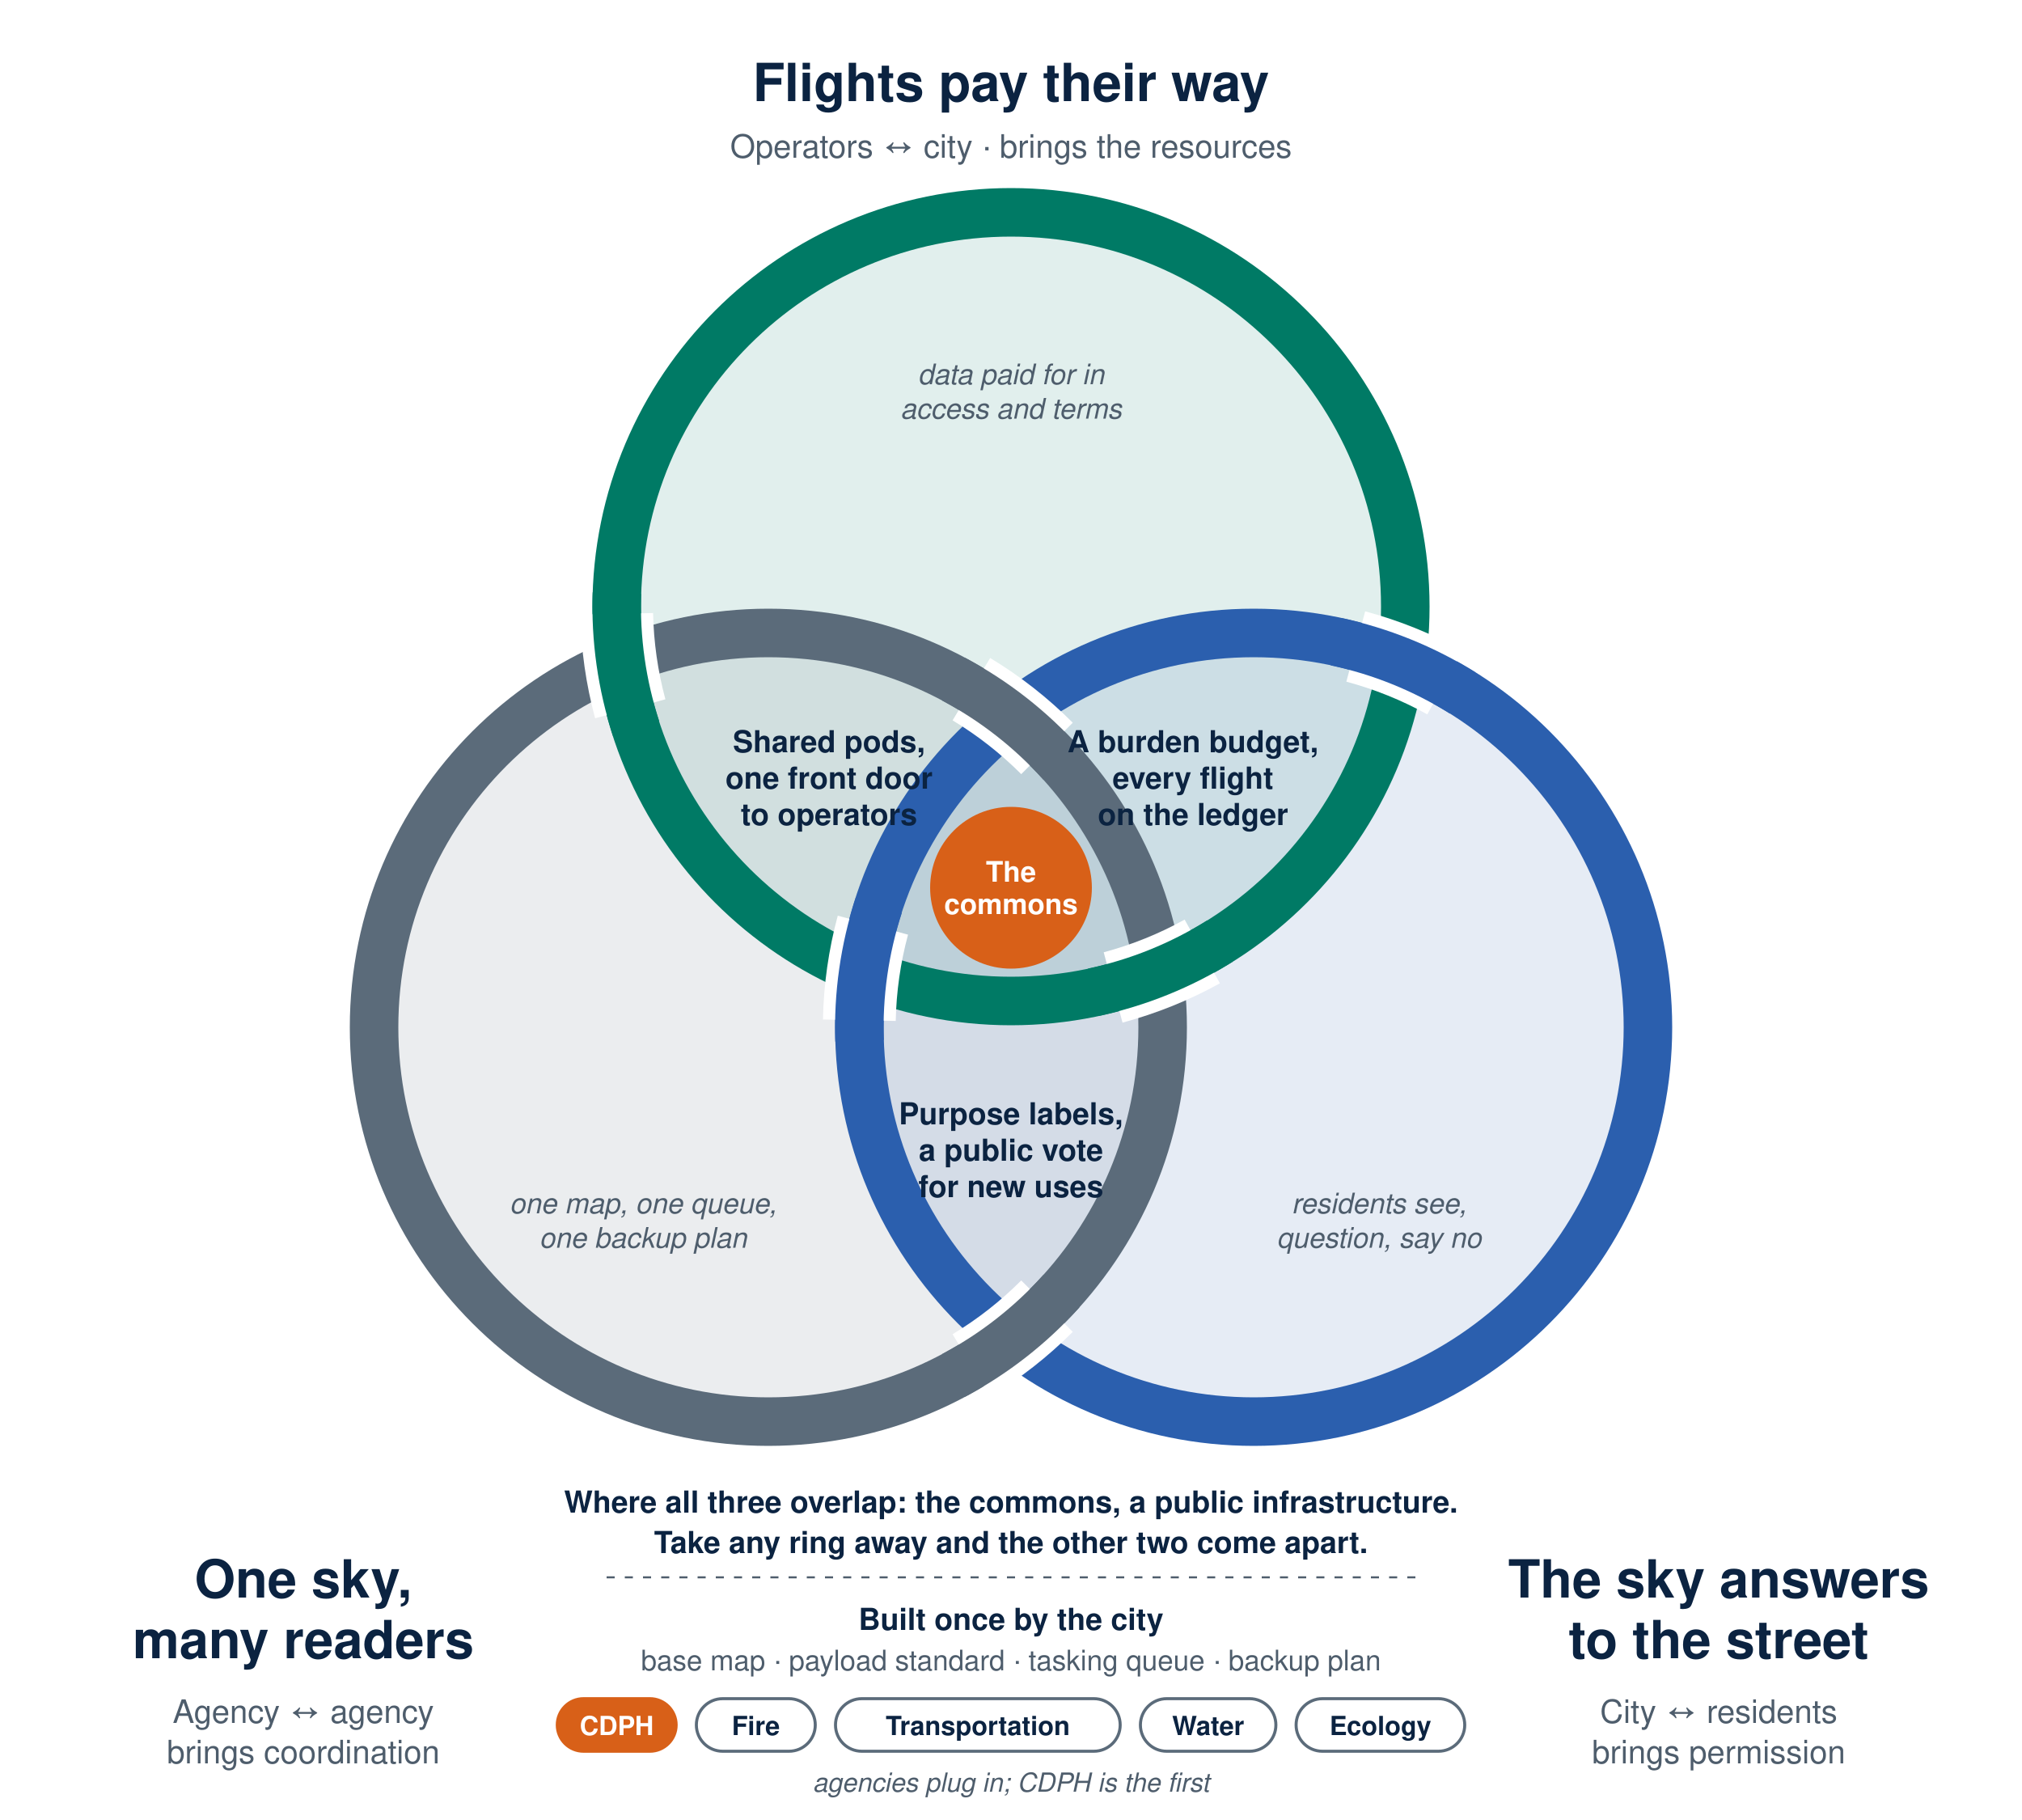
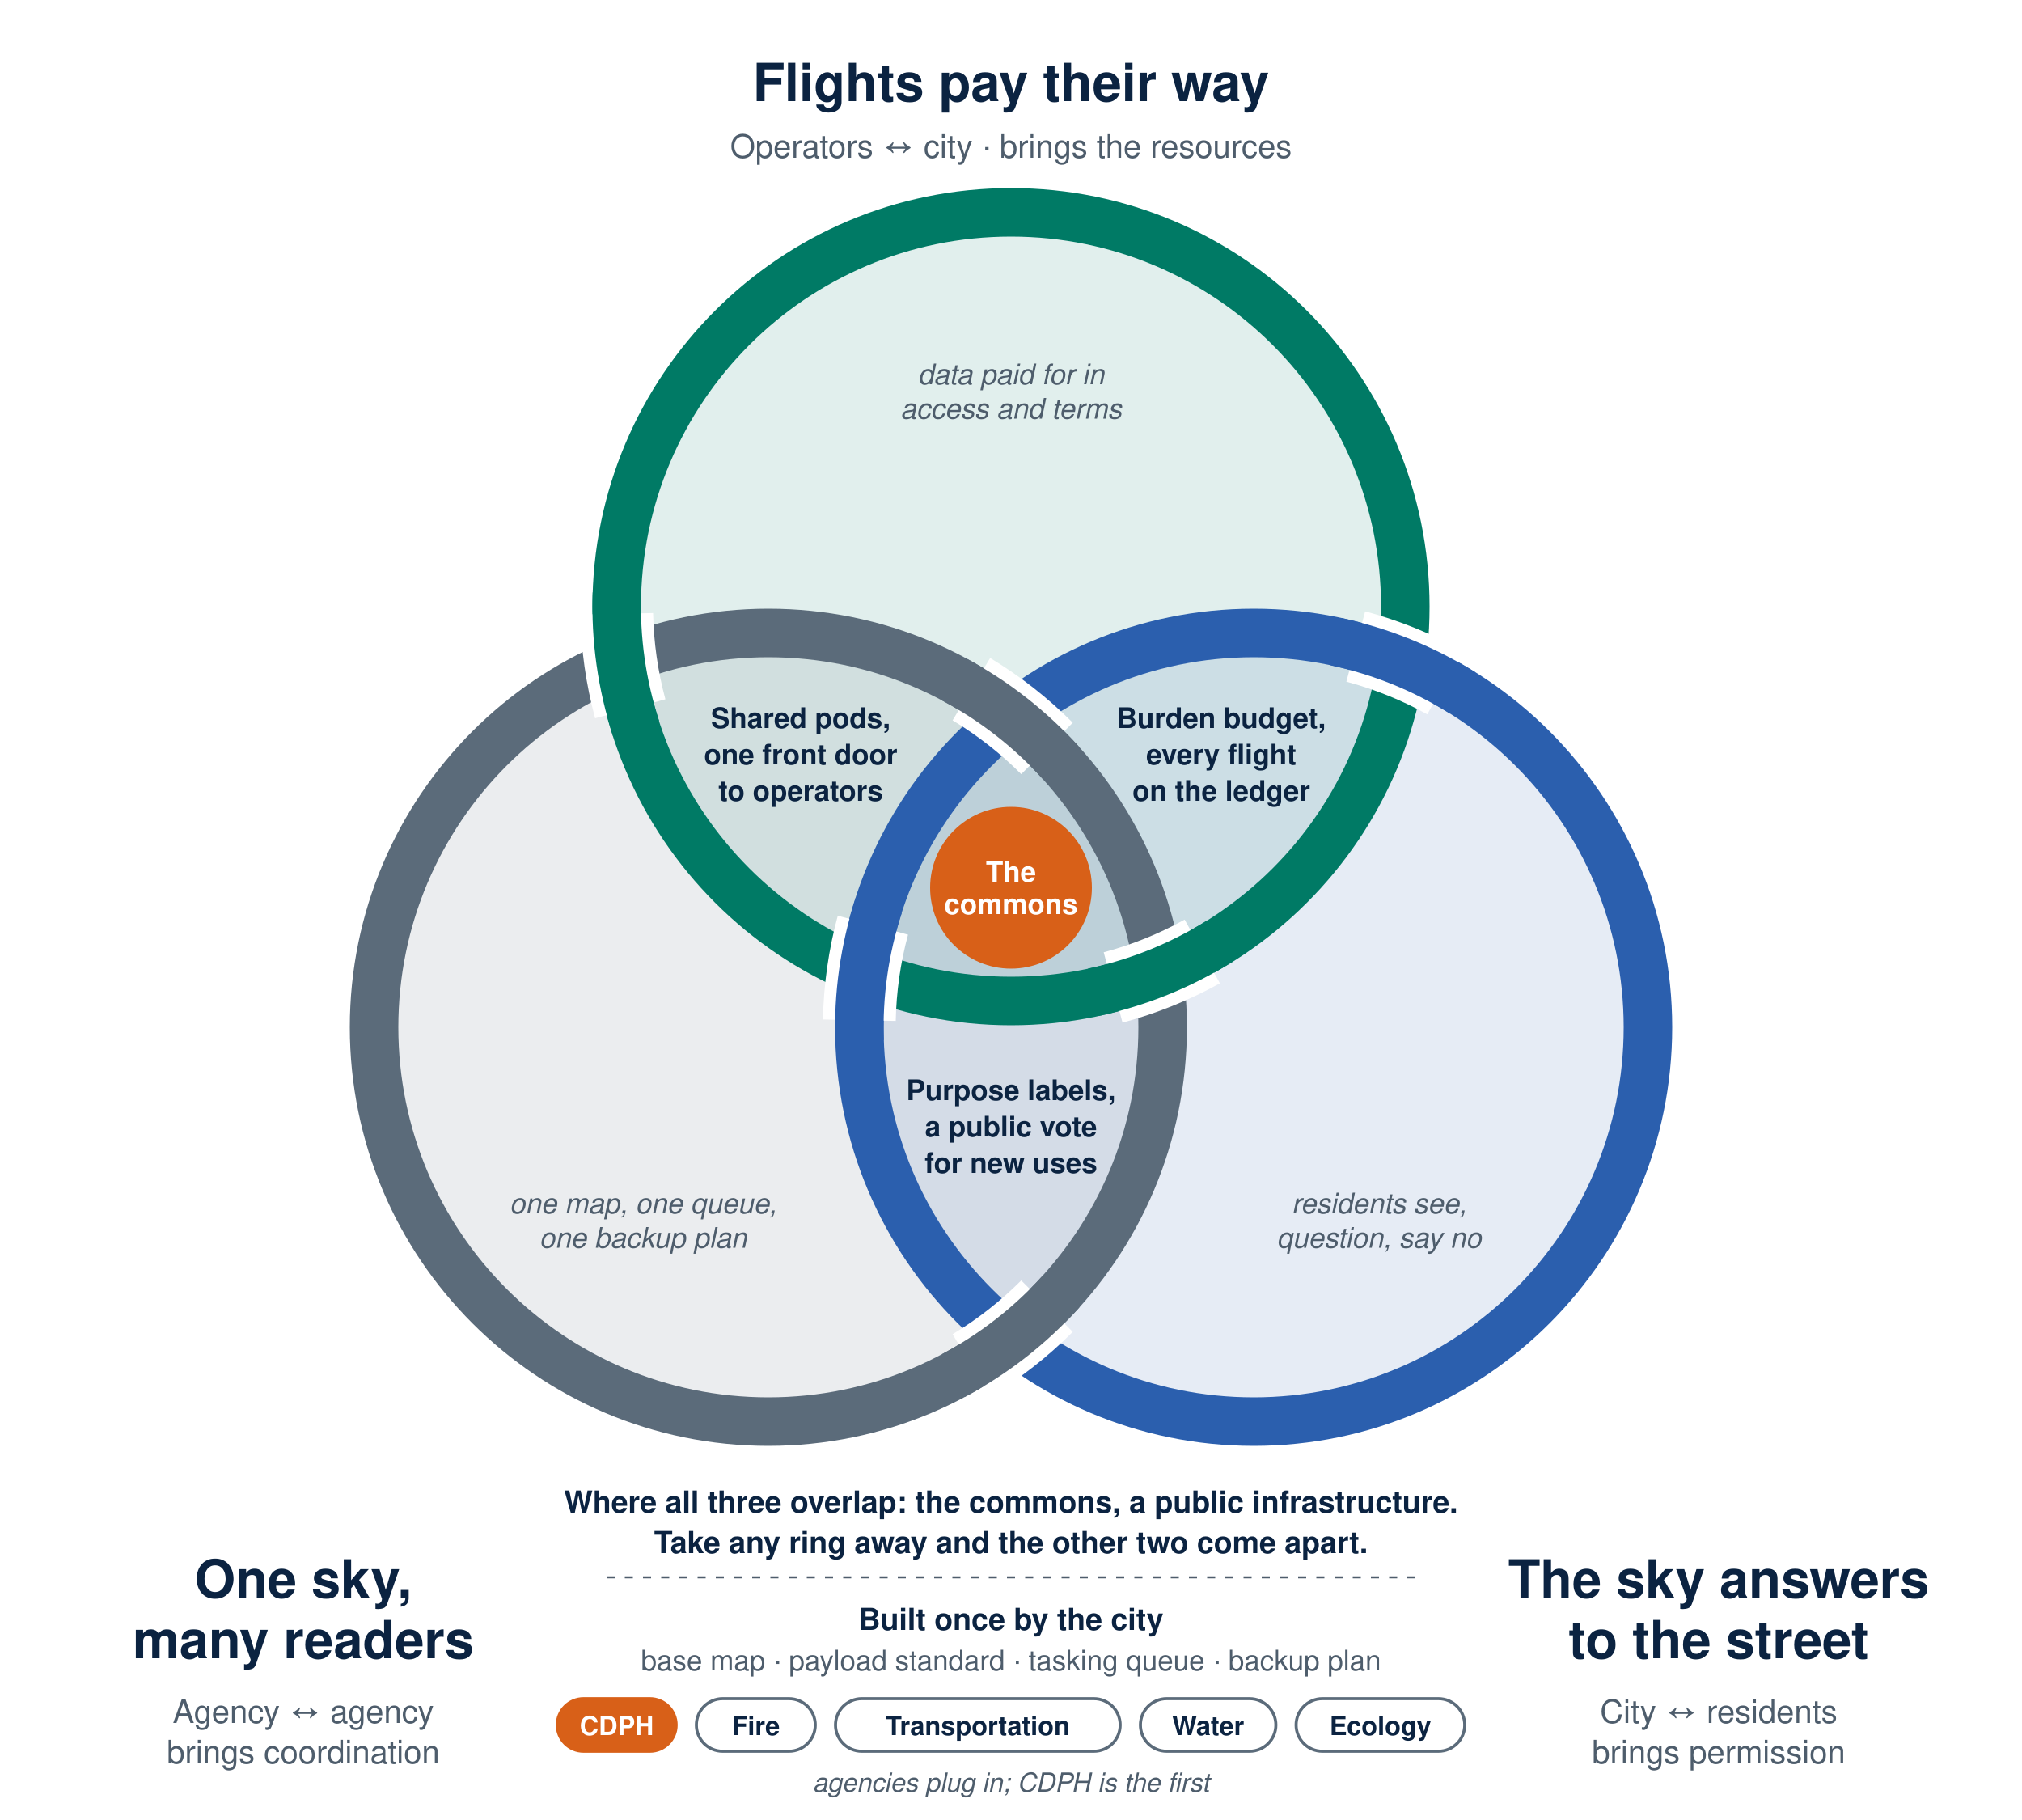
<svg xmlns="http://www.w3.org/2000/svg" viewBox="0 0 1000 900" width="1000" height="900" font-family="'Public Sans', Helvetica, Arial, sans-serif">
  <rect id="background" width="1000" height="900" fill="#FFFFFF" />
  <circle cx="500" cy="300" r="195" fill="#007A65" fill-opacity="0.12" />
  <circle cx="380" cy="508" r="195" fill="#5B6B7A" fill-opacity="0.12" />
  <circle cx="620" cy="508" r="195" fill="#2B5FAE" fill-opacity="0.12" />
  <circle cx="500" cy="300" r="195" fill="none" stroke="#007A65" stroke-width="24" />
  <circle cx="380" cy="508" r="195" fill="none" stroke="#5B6B7A" stroke-width="24" />
  <circle cx="620" cy="508" r="195" fill="none" stroke="#2B5FAE" stroke-width="24" />
  <path d="M311.7,350.5 A195,195 0 0 1 305.0,303.5" fill="none" stroke="#FFFFFF" stroke-width="36" stroke-linecap="butt" />
  <path d="M314.6,360.3 A195,195 0 0 1 305.1,293.3" fill="none" stroke="#007A65" stroke-width="24" stroke-linecap="butt" />
  <path d="M594.6,470.5 A195,195 0 0 1 550.5,488.3" fill="none" stroke="#FFFFFF" stroke-width="36" stroke-linecap="butt" />
  <path d="M603.4,465.3 A195,195 0 0 1 540.6,490.7" fill="none" stroke="#007A65" stroke-width="24" stroke-linecap="butt" />
  <path d="M517.8,645.9 A195,195 0 0 1 480.4,675.2" fill="none" stroke="#FFFFFF" stroke-width="36" stroke-linecap="butt" />
  <path d="M524.9,638.5 A195,195 0 0 1 471.5,680.2" fill="none" stroke="#5B6B7A" stroke-width="24" stroke-linecap="butt" />
  <path d="M480.4,340.8 A195,195 0 0 1 517.8,370.1" fill="none" stroke="#FFFFFF" stroke-width="36" stroke-linecap="butt" />
  <path d="M471.5,335.8 A195,195 0 0 1 524.9,377.5" fill="none" stroke="#5B6B7A" stroke-width="24" stroke-linecap="butt" />
  <path d="M670.5,319.7 A195,195 0 0 1 714.6,337.5" fill="none" stroke="#FFFFFF" stroke-width="36" stroke-linecap="butt" />
  <path d="M660.6,317.3 A195,195 0 0 1 723.4,342.7" fill="none" stroke="#2B5FAE" stroke-width="24" stroke-linecap="butt" />
  <path d="M425.0,504.5 A195,195 0 0 1 431.7,457.5" fill="none" stroke="#FFFFFF" stroke-width="36" stroke-linecap="butt" />
  <path d="M425.1,514.7 A195,195 0 0 1 434.6,447.7" fill="none" stroke="#2B5FAE" stroke-width="24" stroke-linecap="butt" />
  <text x="500" y="50.0" font-size="26" font-weight="700" fill="#0B2341" text-anchor="middle">Flights pay their way</text>
  <text x="500" y="78.0" font-size="16" font-weight="400" fill="#4E5D6C" text-anchor="middle">Operators ↔ city · brings the resources</text>
  <text x="150" y="790" font-size="26" font-weight="700" fill="#0B2341" text-anchor="middle">One sky,</text>
  <text x="150" y="820" font-size="26" font-weight="700" fill="#0B2341" text-anchor="middle">many readers</text>
  <text x="150" y="852" font-size="16" font-weight="400" fill="#4E5D6C" text-anchor="middle">Agency ↔ agency</text>
  <text x="150" y="872" font-size="16" font-weight="400" fill="#4E5D6C" text-anchor="middle">brings coordination</text>
  <text x="850" y="790" font-size="26" font-weight="700" fill="#0B2341" text-anchor="middle">The sky answers</text>
  <text x="850" y="820" font-size="26" font-weight="700" fill="#0B2341" text-anchor="middle">to the street</text>
  <text x="850" y="852" font-size="16" font-weight="400" fill="#4E5D6C" text-anchor="middle">City ↔ residents</text>
  <text x="850" y="872" font-size="16" font-weight="400" fill="#4E5D6C" text-anchor="middle">brings permission</text>
-   <text x="410" y="372" font-size="15" font-weight="600" fill="#0B2341" text-anchor="middle">Shared pods,</text>
-   <text x="410" y="390" font-size="15" font-weight="600" fill="#0B2341" text-anchor="middle">one front door</text>
-   <text x="410" y="408" font-size="15" font-weight="600" fill="#0B2341" text-anchor="middle">to operators</text>
-   <text x="590" y="372" font-size="15" font-weight="600" fill="#0B2341" text-anchor="middle">A burden budget,</text>
-   <text x="590" y="390" font-size="15" font-weight="600" fill="#0B2341" text-anchor="middle">every flight</text>
-   <text x="590" y="408" font-size="15" font-weight="600" fill="#0B2341" text-anchor="middle">on the ledger</text>
-   <text x="500" y="556" font-size="15" font-weight="600" fill="#0B2341" text-anchor="middle">Purpose labels,</text>
-   <text x="500" y="574" font-size="15" font-weight="600" fill="#0B2341" text-anchor="middle">a public vote</text>
-   <text x="500" y="592" font-size="15" font-weight="600" fill="#0B2341" text-anchor="middle">for new uses</text>
+   <text x="396" y="360" font-size="14" font-weight="600" fill="#0B2341" text-anchor="middle">Shared pods,</text>
+   <text x="396" y="378" font-size="14" font-weight="600" fill="#0B2341" text-anchor="middle">one front door</text>
+   <text x="396" y="396" font-size="14" font-weight="600" fill="#0B2341" text-anchor="middle">to operators</text>
+   <text x="604" y="360" font-size="14" font-weight="600" fill="#0B2341" text-anchor="middle">Burden budget,</text>
+   <text x="604" y="378" font-size="14" font-weight="600" fill="#0B2341" text-anchor="middle">every flight</text>
+   <text x="604" y="396" font-size="14" font-weight="600" fill="#0B2341" text-anchor="middle">on the ledger</text>
+   <text x="500" y="544" font-size="14" font-weight="600" fill="#0B2341" text-anchor="middle">Purpose labels,</text>
+   <text x="500" y="562" font-size="14" font-weight="600" fill="#0B2341" text-anchor="middle">a public vote</text>
+   <text x="500" y="580" font-size="14" font-weight="600" fill="#0B2341" text-anchor="middle">for new uses</text>
  <text x="500" y="190" font-size="14" font-weight="400" fill="#4E5D6C" text-anchor="middle" font-style="italic">data paid for in</text>
  <text x="500" y="207" font-size="14" font-weight="400" fill="#4E5D6C" text-anchor="middle" font-style="italic">access and terms</text>
  <text x="318" y="600" font-size="14" font-weight="400" fill="#4E5D6C" text-anchor="middle" font-style="italic">one map, one queue,</text>
  <text x="318" y="617" font-size="14" font-weight="400" fill="#4E5D6C" text-anchor="middle" font-style="italic">one backup plan</text>
  <text x="682" y="600" font-size="14" font-weight="400" fill="#4E5D6C" text-anchor="middle" font-style="italic">residents see,</text>
  <text x="682" y="617" font-size="14" font-weight="400" fill="#4E5D6C" text-anchor="middle" font-style="italic">question, say no</text>
  <circle cx="500" cy="439" r="40" fill="#D86018" />
  <text x="500" y="436" font-size="14" font-weight="700" fill="#FFFFFF" text-anchor="middle">The</text>
  <text x="500" y="452" font-size="14" font-weight="700" fill="#FFFFFF" text-anchor="middle">commons</text>
  <text x="500" y="748" font-size="15" font-weight="600" fill="#0B2341" text-anchor="middle">Where all three overlap: the commons, a public infrastructure.</text>
  <text x="500" y="768" font-size="15" font-weight="600" fill="#0B2341" text-anchor="middle">Take any ring away and the other two come apart.</text>
  <line x1="300" y1="780" x2="700" y2="780" stroke="#4E5D6C" stroke-width="1" stroke-dasharray="4 5" />
  <text x="500" y="806.0" font-size="15" font-weight="700" fill="#0B2341" text-anchor="middle">Built once by the city</text>
  <text x="500" y="826.0" font-size="14" font-weight="400" fill="#4E5D6C" text-anchor="middle">base map · payload standard · tasking queue · backup plan</text>
  <rect x="275.6" y="840" width="58.8" height="26" rx="13" fill="#D86018" stroke="#D86018" stroke-width="1.5" />
  <text x="305.0" y="858" font-size="13" font-weight="600" fill="#FFFFFF" text-anchor="middle">CDPH</text>
  <rect x="344.4" y="840" width="58.8" height="26" rx="13" fill="none" stroke="#5B6B7A" stroke-width="1.5" />
  <text x="373.8" y="858" font-size="13" font-weight="600" fill="#0B2341" text-anchor="middle">Fire</text>
  <rect x="413.2" y="840" width="140.8" height="26" rx="13" fill="none" stroke="#5B6B7A" stroke-width="1.5" />
  <text x="483.6" y="858" font-size="13" font-weight="600" fill="#0B2341" text-anchor="middle">Transportation</text>
  <rect x="564.0" y="840" width="67.0" height="26" rx="13" fill="none" stroke="#5B6B7A" stroke-width="1.5" />
  <text x="597.5" y="858" font-size="13" font-weight="600" fill="#0B2341" text-anchor="middle">Water</text>
  <rect x="641.0" y="840" width="83.4" height="26" rx="13" fill="none" stroke="#5B6B7A" stroke-width="1.5" />
  <text x="682.7" y="858" font-size="13" font-weight="600" fill="#0B2341" text-anchor="middle">Ecology</text>
  <text x="500" y="886.0" font-size="13" font-weight="400" fill="#4E5D6C" text-anchor="middle" font-style="italic">agencies plug in; CDPH is the first</text>
</svg>
